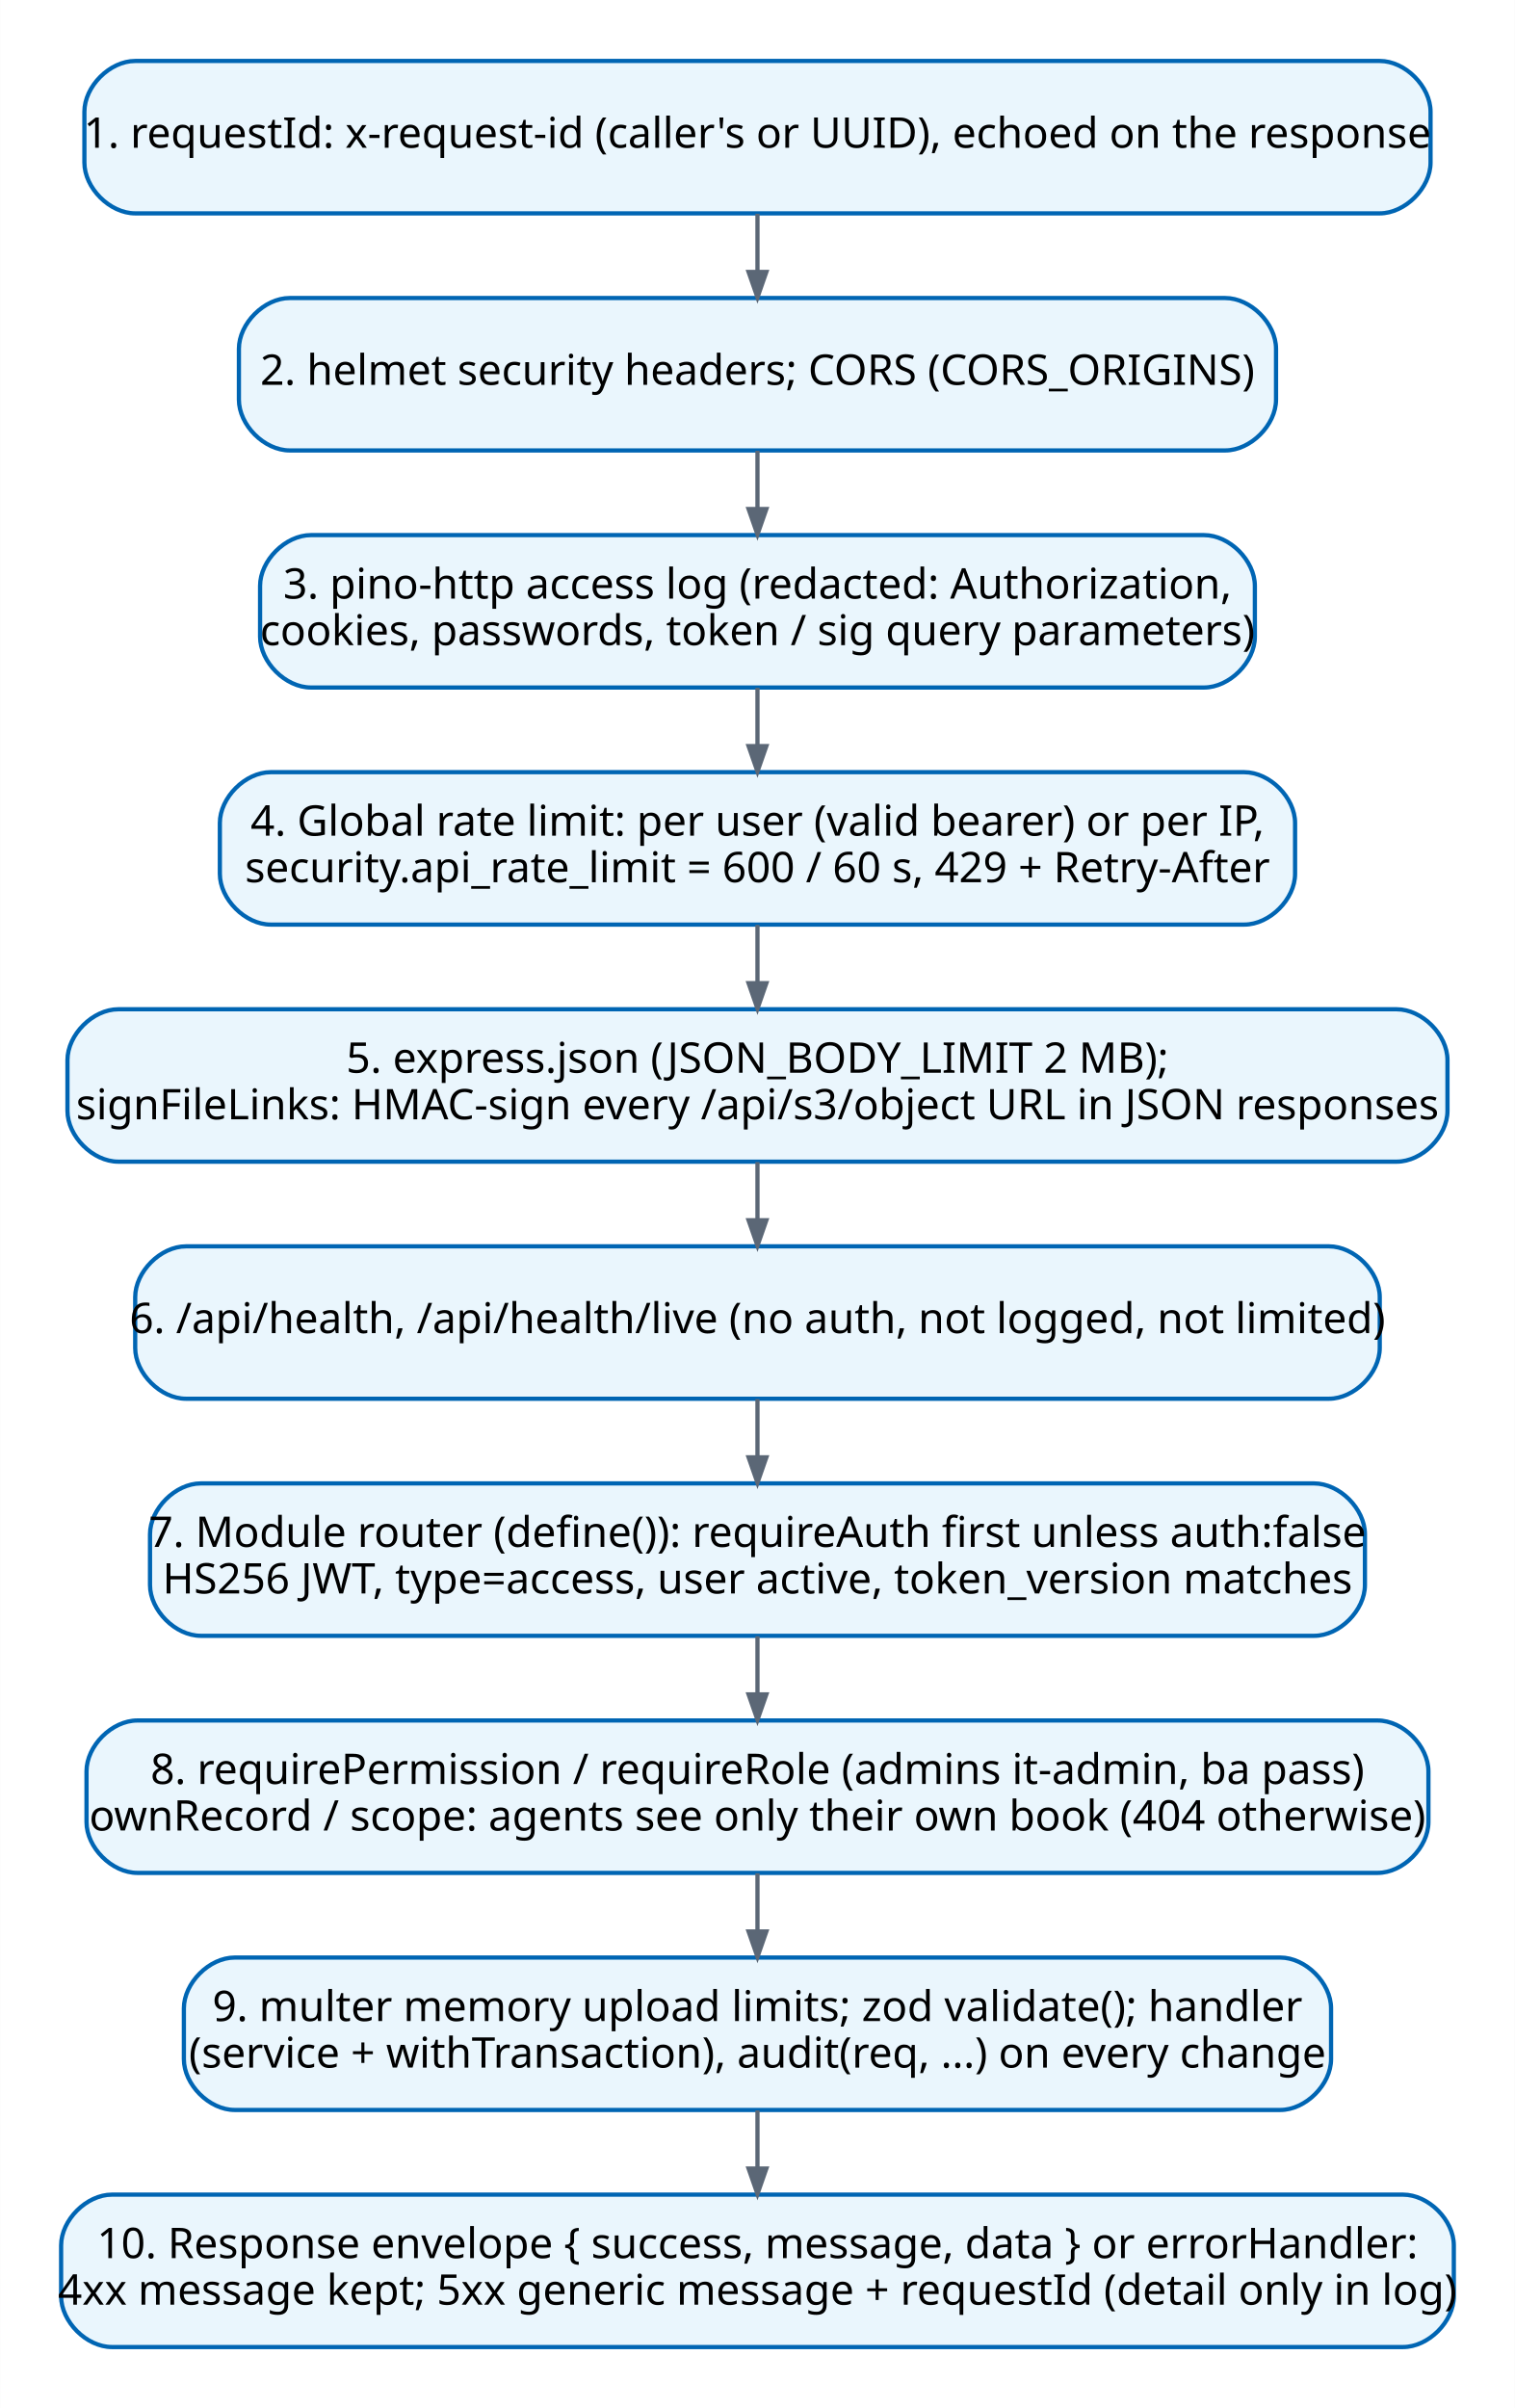
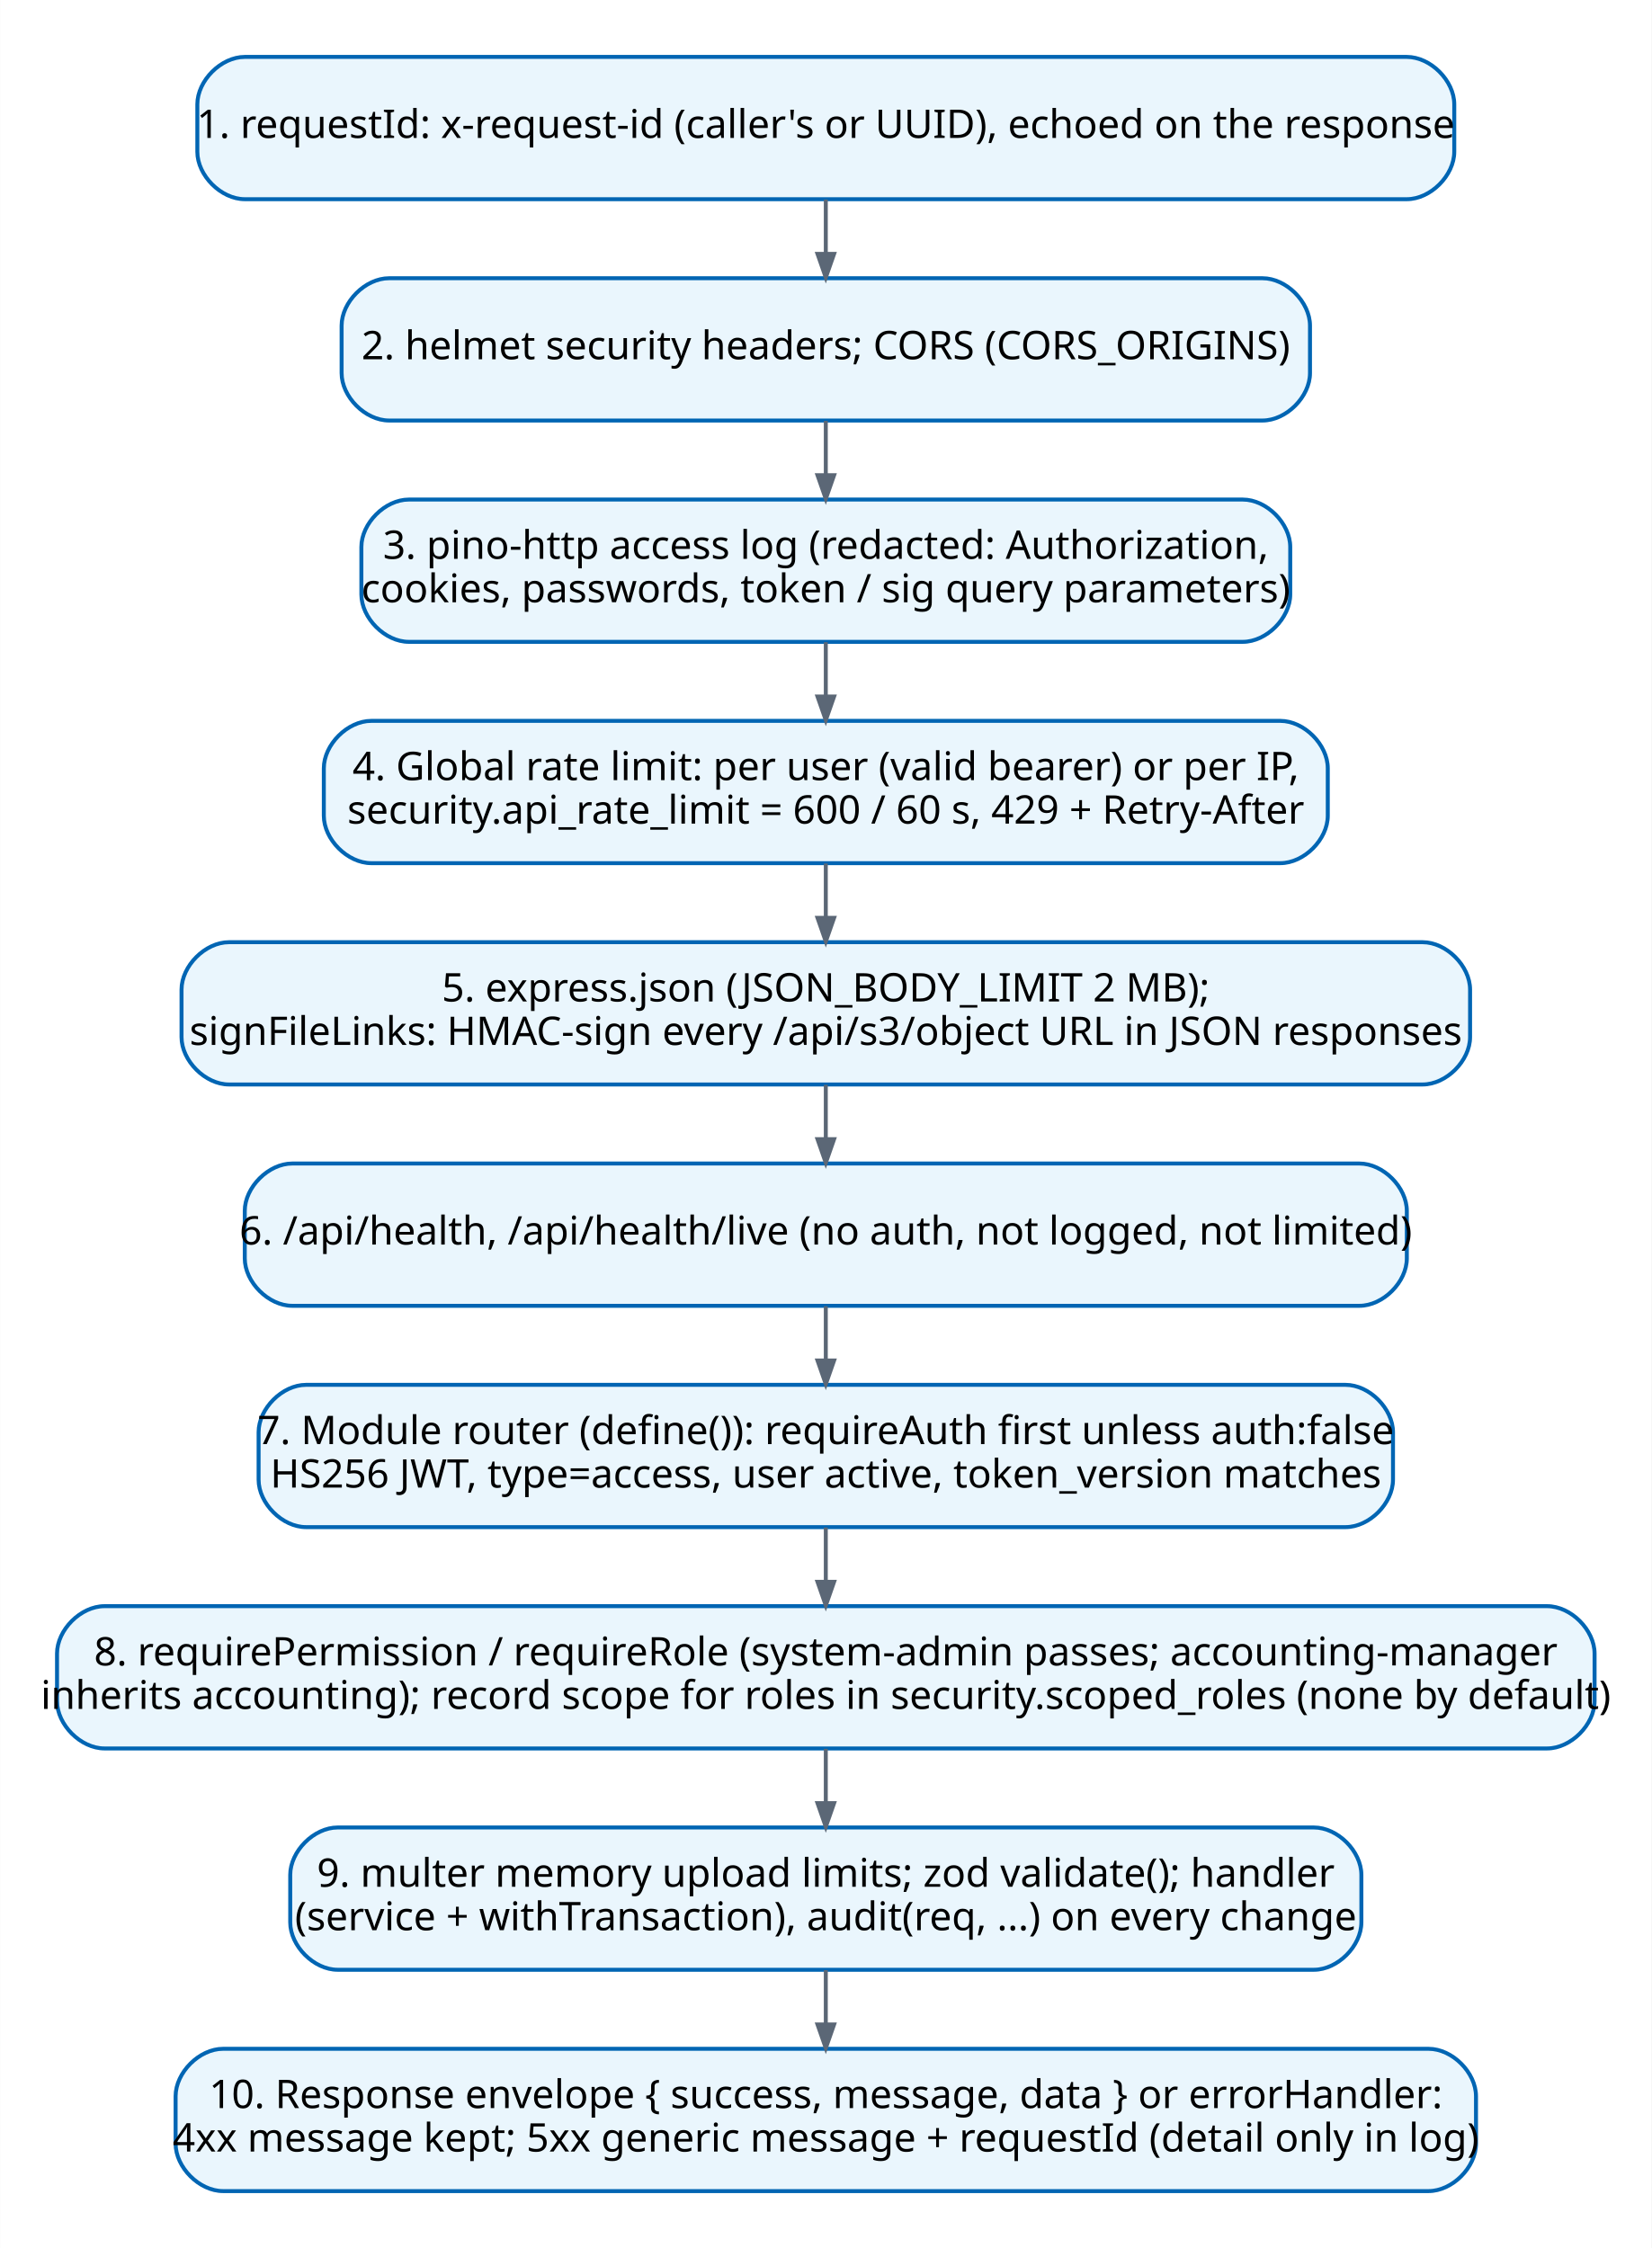
- <svg xmlns="http://www.w3.org/2000/svg" width="358pt" height="569pt" viewBox="0.00 0.00 357.80 568.80">
+ <svg xmlns="http://www.w3.org/2000/svg" width="418pt" height="569pt" viewBox="0.00 0.00 417.80 568.80">
  <g id="graph0" class="graph" transform="scale(1 1) rotate(0) translate(14.4 554.4)">
-     <polygon fill="white" stroke="transparent" points="-14.4,14.4 -14.4,-554.4 343.4,-554.4 343.4,14.4 -14.4,14.4" />
+     <polygon fill="white" stroke="transparent" points="-14.4,14.4 -14.4,-554.4 403.4,-554.4 403.4,14.4 -14.4,14.4" />
    <g id="node1" class="node">
-       <path fill="#eaf6fd" stroke="#0065b3" d="M311.5,-540C311.5,-540 17.5,-540 17.5,-540 11.5,-540 5.5,-534 5.5,-528 5.5,-528 5.5,-516 5.5,-516 5.5,-510 11.5,-504 17.5,-504 17.5,-504 311.5,-504 311.5,-504 317.5,-504 323.5,-510 323.5,-516 323.5,-516 323.5,-528 323.5,-528 323.5,-534 317.5,-540 311.5,-540" />
-       <text text-anchor="middle" x="164.5" y="-519.5" font-family="Nunito" font-size="10.00">1. requestId: x-request-id (caller's or UUID), echoed on the response</text>
+       <path fill="#eaf6fd" stroke="#0065b3" d="M341.5,-540C341.5,-540 47.5,-540 47.5,-540 41.5,-540 35.5,-534 35.5,-528 35.5,-528 35.5,-516 35.5,-516 35.5,-510 41.5,-504 47.5,-504 47.5,-504 341.5,-504 341.5,-504 347.5,-504 353.5,-510 353.5,-516 353.5,-516 353.5,-528 353.5,-528 353.5,-534 347.5,-540 341.5,-540" />
+       <text text-anchor="middle" x="194.5" y="-519.5" font-family="Nunito" font-size="10.00">1. requestId: x-request-id (caller's or UUID), echoed on the response</text>
    </g>
    <g id="node2" class="node">
-       <path fill="#eaf6fd" stroke="#0065b3" d="M275,-484C275,-484 54,-484 54,-484 48,-484 42,-478 42,-472 42,-472 42,-460 42,-460 42,-454 48,-448 54,-448 54,-448 275,-448 275,-448 281,-448 287,-454 287,-460 287,-460 287,-472 287,-472 287,-478 281,-484 275,-484" />
-       <text text-anchor="middle" x="164.5" y="-463.5" font-family="Nunito" font-size="10.00">2. helmet security headers; CORS (CORS_ORIGINS)</text>
+       <path fill="#eaf6fd" stroke="#0065b3" d="M305,-484C305,-484 84,-484 84,-484 78,-484 72,-478 72,-472 72,-472 72,-460 72,-460 72,-454 78,-448 84,-448 84,-448 305,-448 305,-448 311,-448 317,-454 317,-460 317,-460 317,-472 317,-472 317,-478 311,-484 305,-484" />
+       <text text-anchor="middle" x="194.5" y="-463.5" font-family="Nunito" font-size="10.00">2. helmet security headers; CORS (CORS_ORIGINS)</text>
    </g>
    <g id="edge1" class="edge">
-       <path fill="none" stroke="#5b6776" d="M164.5,-503.91C164.5,-499.58 164.5,-494.85 164.5,-490.27" />
-       <polygon fill="#5b6776" stroke="#5b6776" points="166.6,-490.16 164.5,-484.16 162.4,-490.16 166.6,-490.16" />
+       <path fill="none" stroke="#5b6776" d="M194.5,-503.91C194.5,-499.58 194.5,-494.85 194.5,-490.27" />
+       <polygon fill="#5b6776" stroke="#5b6776" points="196.6,-490.16 194.5,-484.16 192.4,-490.16 196.6,-490.16" />
    </g>
    <g id="node3" class="node">
-       <path fill="#eaf6fd" stroke="#0065b3" d="M270,-428C270,-428 59,-428 59,-428 53,-428 47,-422 47,-416 47,-416 47,-404 47,-404 47,-398 53,-392 59,-392 59,-392 270,-392 270,-392 276,-392 282,-398 282,-404 282,-404 282,-416 282,-416 282,-422 276,-428 270,-428" />
-       <text text-anchor="middle" x="164.5" y="-413" font-family="Nunito" font-size="10.00">3. pino-http access log (redacted: Authorization,</text>
-       <text text-anchor="middle" x="164.5" y="-402" font-family="Nunito" font-size="10.00">cookies, passwords, token / sig query parameters)</text>
+       <path fill="#eaf6fd" stroke="#0065b3" d="M300,-428C300,-428 89,-428 89,-428 83,-428 77,-422 77,-416 77,-416 77,-404 77,-404 77,-398 83,-392 89,-392 89,-392 300,-392 300,-392 306,-392 312,-398 312,-404 312,-404 312,-416 312,-416 312,-422 306,-428 300,-428" />
+       <text text-anchor="middle" x="194.5" y="-413" font-family="Nunito" font-size="10.00">3. pino-http access log (redacted: Authorization,</text>
+       <text text-anchor="middle" x="194.5" y="-402" font-family="Nunito" font-size="10.00">cookies, passwords, token / sig query parameters)</text>
    </g>
    <g id="edge2" class="edge">
-       <path fill="none" stroke="#5b6776" d="M164.5,-447.91C164.5,-443.58 164.5,-438.85 164.5,-434.27" />
-       <polygon fill="#5b6776" stroke="#5b6776" points="166.6,-434.16 164.5,-428.16 162.4,-434.16 166.6,-434.16" />
+       <path fill="none" stroke="#5b6776" d="M194.5,-447.91C194.5,-443.58 194.5,-438.85 194.5,-434.27" />
+       <polygon fill="#5b6776" stroke="#5b6776" points="196.6,-434.16 194.5,-428.16 192.4,-434.16 196.6,-434.16" />
    </g>
    <g id="node4" class="node">
-       <path fill="#eaf6fd" stroke="#0065b3" d="M279.5,-372C279.5,-372 49.5,-372 49.5,-372 43.5,-372 37.5,-366 37.5,-360 37.5,-360 37.5,-348 37.5,-348 37.5,-342 43.5,-336 49.5,-336 49.5,-336 279.5,-336 279.5,-336 285.5,-336 291.5,-342 291.5,-348 291.5,-348 291.5,-360 291.5,-360 291.5,-366 285.5,-372 279.5,-372" />
-       <text text-anchor="middle" x="164.5" y="-357" font-family="Nunito" font-size="10.00">4. Global rate limit: per user (valid bearer) or per IP,</text>
-       <text text-anchor="middle" x="164.5" y="-346" font-family="Nunito" font-size="10.00">security.api_rate_limit = 600 / 60 s, 429 + Retry-After</text>
+       <path fill="#eaf6fd" stroke="#0065b3" d="M309.5,-372C309.5,-372 79.5,-372 79.5,-372 73.5,-372 67.5,-366 67.5,-360 67.5,-360 67.5,-348 67.5,-348 67.5,-342 73.5,-336 79.5,-336 79.5,-336 309.5,-336 309.5,-336 315.5,-336 321.5,-342 321.5,-348 321.5,-348 321.5,-360 321.5,-360 321.5,-366 315.5,-372 309.5,-372" />
+       <text text-anchor="middle" x="194.5" y="-357" font-family="Nunito" font-size="10.00">4. Global rate limit: per user (valid bearer) or per IP,</text>
+       <text text-anchor="middle" x="194.5" y="-346" font-family="Nunito" font-size="10.00">security.api_rate_limit = 600 / 60 s, 429 + Retry-After</text>
    </g>
    <g id="edge3" class="edge">
-       <path fill="none" stroke="#5b6776" d="M164.5,-391.91C164.5,-387.58 164.5,-382.85 164.5,-378.27" />
-       <polygon fill="#5b6776" stroke="#5b6776" points="166.6,-378.16 164.5,-372.16 162.4,-378.16 166.6,-378.16" />
+       <path fill="none" stroke="#5b6776" d="M194.5,-391.91C194.5,-387.58 194.5,-382.85 194.5,-378.27" />
+       <polygon fill="#5b6776" stroke="#5b6776" points="196.6,-378.16 194.5,-372.16 192.4,-378.16 196.6,-378.16" />
    </g>
    <g id="node5" class="node">
-       <path fill="#eaf6fd" stroke="#0065b3" d="M315.5,-316C315.5,-316 13.5,-316 13.5,-316 7.5,-316 1.5,-310 1.5,-304 1.5,-304 1.5,-292 1.5,-292 1.5,-286 7.5,-280 13.5,-280 13.5,-280 315.5,-280 315.5,-280 321.5,-280 327.5,-286 327.5,-292 327.5,-292 327.5,-304 327.5,-304 327.5,-310 321.5,-316 315.5,-316" />
-       <text text-anchor="middle" x="164.5" y="-301" font-family="Nunito" font-size="10.00">5. express.json (JSON_BODY_LIMIT 2 MB);</text>
-       <text text-anchor="middle" x="164.5" y="-290" font-family="Nunito" font-size="10.00">signFileLinks: HMAC-sign every /api/s3/object URL in JSON responses</text>
+       <path fill="#eaf6fd" stroke="#0065b3" d="M345.5,-316C345.5,-316 43.5,-316 43.5,-316 37.5,-316 31.5,-310 31.5,-304 31.5,-304 31.5,-292 31.5,-292 31.5,-286 37.5,-280 43.5,-280 43.5,-280 345.5,-280 345.5,-280 351.5,-280 357.5,-286 357.5,-292 357.5,-292 357.5,-304 357.5,-304 357.5,-310 351.5,-316 345.5,-316" />
+       <text text-anchor="middle" x="194.5" y="-301" font-family="Nunito" font-size="10.00">5. express.json (JSON_BODY_LIMIT 2 MB);</text>
+       <text text-anchor="middle" x="194.5" y="-290" font-family="Nunito" font-size="10.00">signFileLinks: HMAC-sign every /api/s3/object URL in JSON responses</text>
    </g>
    <g id="edge4" class="edge">
-       <path fill="none" stroke="#5b6776" d="M164.5,-335.91C164.5,-331.58 164.5,-326.85 164.5,-322.27" />
-       <polygon fill="#5b6776" stroke="#5b6776" points="166.6,-322.16 164.5,-316.16 162.4,-322.16 166.6,-322.16" />
+       <path fill="none" stroke="#5b6776" d="M194.5,-335.91C194.5,-331.58 194.5,-326.85 194.5,-322.27" />
+       <polygon fill="#5b6776" stroke="#5b6776" points="196.6,-322.16 194.5,-316.16 192.4,-322.16 196.6,-322.16" />
    </g>
    <g id="node6" class="node">
-       <path fill="#eaf6fd" stroke="#0065b3" d="M299.5,-260C299.5,-260 29.5,-260 29.5,-260 23.5,-260 17.5,-254 17.5,-248 17.5,-248 17.5,-236 17.5,-236 17.5,-230 23.5,-224 29.5,-224 29.5,-224 299.5,-224 299.5,-224 305.5,-224 311.5,-230 311.5,-236 311.5,-236 311.5,-248 311.5,-248 311.5,-254 305.5,-260 299.5,-260" />
-       <text text-anchor="middle" x="164.5" y="-239.5" font-family="Nunito" font-size="10.00">6. /api/health, /api/health/live (no auth, not logged, not limited)</text>
+       <path fill="#eaf6fd" stroke="#0065b3" d="M329.5,-260C329.5,-260 59.5,-260 59.5,-260 53.5,-260 47.5,-254 47.5,-248 47.5,-248 47.5,-236 47.5,-236 47.5,-230 53.5,-224 59.5,-224 59.5,-224 329.5,-224 329.5,-224 335.5,-224 341.5,-230 341.5,-236 341.5,-236 341.5,-248 341.5,-248 341.5,-254 335.5,-260 329.5,-260" />
+       <text text-anchor="middle" x="194.5" y="-239.5" font-family="Nunito" font-size="10.00">6. /api/health, /api/health/live (no auth, not logged, not limited)</text>
    </g>
    <g id="edge5" class="edge">
-       <path fill="none" stroke="#5b6776" d="M164.5,-279.91C164.5,-275.58 164.5,-270.85 164.5,-266.27" />
-       <polygon fill="#5b6776" stroke="#5b6776" points="166.6,-266.16 164.5,-260.16 162.4,-266.16 166.6,-266.16" />
+       <path fill="none" stroke="#5b6776" d="M194.5,-279.91C194.5,-275.58 194.5,-270.85 194.5,-266.27" />
+       <polygon fill="#5b6776" stroke="#5b6776" points="196.6,-266.16 194.5,-260.16 192.4,-266.16 196.6,-266.16" />
    </g>
    <g id="node7" class="node">
-       <path fill="#eaf6fd" stroke="#0065b3" d="M296,-204C296,-204 33,-204 33,-204 27,-204 21,-198 21,-192 21,-192 21,-180 21,-180 21,-174 27,-168 33,-168 33,-168 296,-168 296,-168 302,-168 308,-174 308,-180 308,-180 308,-192 308,-192 308,-198 302,-204 296,-204" />
-       <text text-anchor="middle" x="164.5" y="-189" font-family="Nunito" font-size="10.00">7. Module router (define()): requireAuth first unless auth:false</text>
-       <text text-anchor="middle" x="164.5" y="-178" font-family="Nunito" font-size="10.00">HS256 JWT, type=access, user active, token_version matches</text>
+       <path fill="#eaf6fd" stroke="#0065b3" d="M326,-204C326,-204 63,-204 63,-204 57,-204 51,-198 51,-192 51,-192 51,-180 51,-180 51,-174 57,-168 63,-168 63,-168 326,-168 326,-168 332,-168 338,-174 338,-180 338,-180 338,-192 338,-192 338,-198 332,-204 326,-204" />
+       <text text-anchor="middle" x="194.5" y="-189" font-family="Nunito" font-size="10.00">7. Module router (define()): requireAuth first unless auth:false</text>
+       <text text-anchor="middle" x="194.5" y="-178" font-family="Nunito" font-size="10.00">HS256 JWT, type=access, user active, token_version matches</text>
    </g>
    <g id="edge6" class="edge">
-       <path fill="none" stroke="#5b6776" d="M164.5,-223.91C164.5,-219.58 164.5,-214.85 164.5,-210.27" />
-       <polygon fill="#5b6776" stroke="#5b6776" points="166.6,-210.16 164.5,-204.16 162.4,-210.16 166.6,-210.16" />
+       <path fill="none" stroke="#5b6776" d="M194.5,-223.91C194.5,-219.58 194.5,-214.85 194.5,-210.27" />
+       <polygon fill="#5b6776" stroke="#5b6776" points="196.6,-210.16 194.5,-204.16 192.4,-210.16 196.6,-210.16" />
    </g>
    <g id="node8" class="node">
-       <path fill="#eaf6fd" stroke="#0065b3" d="M311,-148C311,-148 18,-148 18,-148 12,-148 6,-142 6,-136 6,-136 6,-124 6,-124 6,-118 12,-112 18,-112 18,-112 311,-112 311,-112 317,-112 323,-118 323,-124 323,-124 323,-136 323,-136 323,-142 317,-148 311,-148" />
-       <text text-anchor="middle" x="164.5" y="-133" font-family="Nunito" font-size="10.00">8. requirePermission / requireRole (admins it-admin, ba pass)</text>
-       <text text-anchor="middle" x="164.5" y="-122" font-family="Nunito" font-size="10.00">ownRecord / scope: agents see only their own book (404 otherwise)</text>
+       <path fill="#eaf6fd" stroke="#0065b3" d="M377,-148C377,-148 12,-148 12,-148 6,-148 0,-142 0,-136 0,-136 0,-124 0,-124 0,-118 6,-112 12,-112 12,-112 377,-112 377,-112 383,-112 389,-118 389,-124 389,-124 389,-136 389,-136 389,-142 383,-148 377,-148" />
+       <text text-anchor="middle" x="194.5" y="-133" font-family="Nunito" font-size="10.00">8. requirePermission / requireRole (system-admin passes; accounting-manager</text>
+       <text text-anchor="middle" x="194.5" y="-122" font-family="Nunito" font-size="10.00">inherits accounting); record scope for roles in security.scoped_roles (none by default)</text>
    </g>
    <g id="edge7" class="edge">
-       <path fill="none" stroke="#5b6776" d="M164.5,-167.91C164.5,-163.58 164.5,-158.85 164.5,-154.27" />
-       <polygon fill="#5b6776" stroke="#5b6776" points="166.6,-154.16 164.5,-148.16 162.4,-154.16 166.6,-154.16" />
+       <path fill="none" stroke="#5b6776" d="M194.5,-167.91C194.5,-163.58 194.5,-158.85 194.5,-154.27" />
+       <polygon fill="#5b6776" stroke="#5b6776" points="196.6,-154.16 194.5,-148.16 192.4,-154.16 196.6,-154.16" />
    </g>
    <g id="node9" class="node">
-       <path fill="#eaf6fd" stroke="#0065b3" d="M288,-92C288,-92 41,-92 41,-92 35,-92 29,-86 29,-80 29,-80 29,-68 29,-68 29,-62 35,-56 41,-56 41,-56 288,-56 288,-56 294,-56 300,-62 300,-68 300,-68 300,-80 300,-80 300,-86 294,-92 288,-92" />
-       <text text-anchor="middle" x="164.5" y="-77" font-family="Nunito" font-size="10.00">9. multer memory upload limits; zod validate(); handler</text>
-       <text text-anchor="middle" x="164.5" y="-66" font-family="Nunito" font-size="10.00">(service + withTransaction), audit(req, ...) on every change</text>
+       <path fill="#eaf6fd" stroke="#0065b3" d="M318,-92C318,-92 71,-92 71,-92 65,-92 59,-86 59,-80 59,-80 59,-68 59,-68 59,-62 65,-56 71,-56 71,-56 318,-56 318,-56 324,-56 330,-62 330,-68 330,-68 330,-80 330,-80 330,-86 324,-92 318,-92" />
+       <text text-anchor="middle" x="194.5" y="-77" font-family="Nunito" font-size="10.00">9. multer memory upload limits; zod validate(); handler</text>
+       <text text-anchor="middle" x="194.5" y="-66" font-family="Nunito" font-size="10.00">(service + withTransaction), audit(req, ...) on every change</text>
    </g>
    <g id="edge8" class="edge">
-       <path fill="none" stroke="#5b6776" d="M164.5,-111.91C164.5,-107.58 164.5,-102.85 164.5,-98.27" />
-       <polygon fill="#5b6776" stroke="#5b6776" points="166.6,-98.16 164.5,-92.16 162.4,-98.16 166.6,-98.16" />
+       <path fill="none" stroke="#5b6776" d="M194.5,-111.91C194.5,-107.58 194.5,-102.85 194.5,-98.27" />
+       <polygon fill="#5b6776" stroke="#5b6776" points="196.6,-98.16 194.5,-92.16 192.4,-98.16 196.6,-98.16" />
    </g>
    <g id="node10" class="node">
-       <path fill="#eaf6fd" stroke="#0065b3" d="M317,-36C317,-36 12,-36 12,-36 6,-36 0,-30 0,-24 0,-24 0,-12 0,-12 0,-6 6,0 12,0 12,0 317,0 317,0 323,0 329,-6 329,-12 329,-12 329,-24 329,-24 329,-30 323,-36 317,-36" />
-       <text text-anchor="middle" x="164.5" y="-21" font-family="Nunito" font-size="10.00">10. Response envelope { success, message, data } or errorHandler:</text>
-       <text text-anchor="middle" x="164.5" y="-10" font-family="Nunito" font-size="10.00">4xx message kept; 5xx generic message + requestId (detail only in log)</text>
+       <path fill="#eaf6fd" stroke="#0065b3" d="M347,-36C347,-36 42,-36 42,-36 36,-36 30,-30 30,-24 30,-24 30,-12 30,-12 30,-6 36,0 42,0 42,0 347,0 347,0 353,0 359,-6 359,-12 359,-12 359,-24 359,-24 359,-30 353,-36 347,-36" />
+       <text text-anchor="middle" x="194.5" y="-21" font-family="Nunito" font-size="10.00">10. Response envelope { success, message, data } or errorHandler:</text>
+       <text text-anchor="middle" x="194.5" y="-10" font-family="Nunito" font-size="10.00">4xx message kept; 5xx generic message + requestId (detail only in log)</text>
    </g>
    <g id="edge9" class="edge">
-       <path fill="none" stroke="#5b6776" d="M164.5,-55.91C164.5,-51.58 164.5,-46.85 164.5,-42.27" />
-       <polygon fill="#5b6776" stroke="#5b6776" points="166.6,-42.16 164.5,-36.16 162.4,-42.16 166.6,-42.16" />
+       <path fill="none" stroke="#5b6776" d="M194.5,-55.91C194.5,-51.58 194.5,-46.85 194.5,-42.27" />
+       <polygon fill="#5b6776" stroke="#5b6776" points="196.6,-42.16 194.5,-36.16 192.4,-42.16 196.6,-42.16" />
    </g>
  </g>
</svg>
